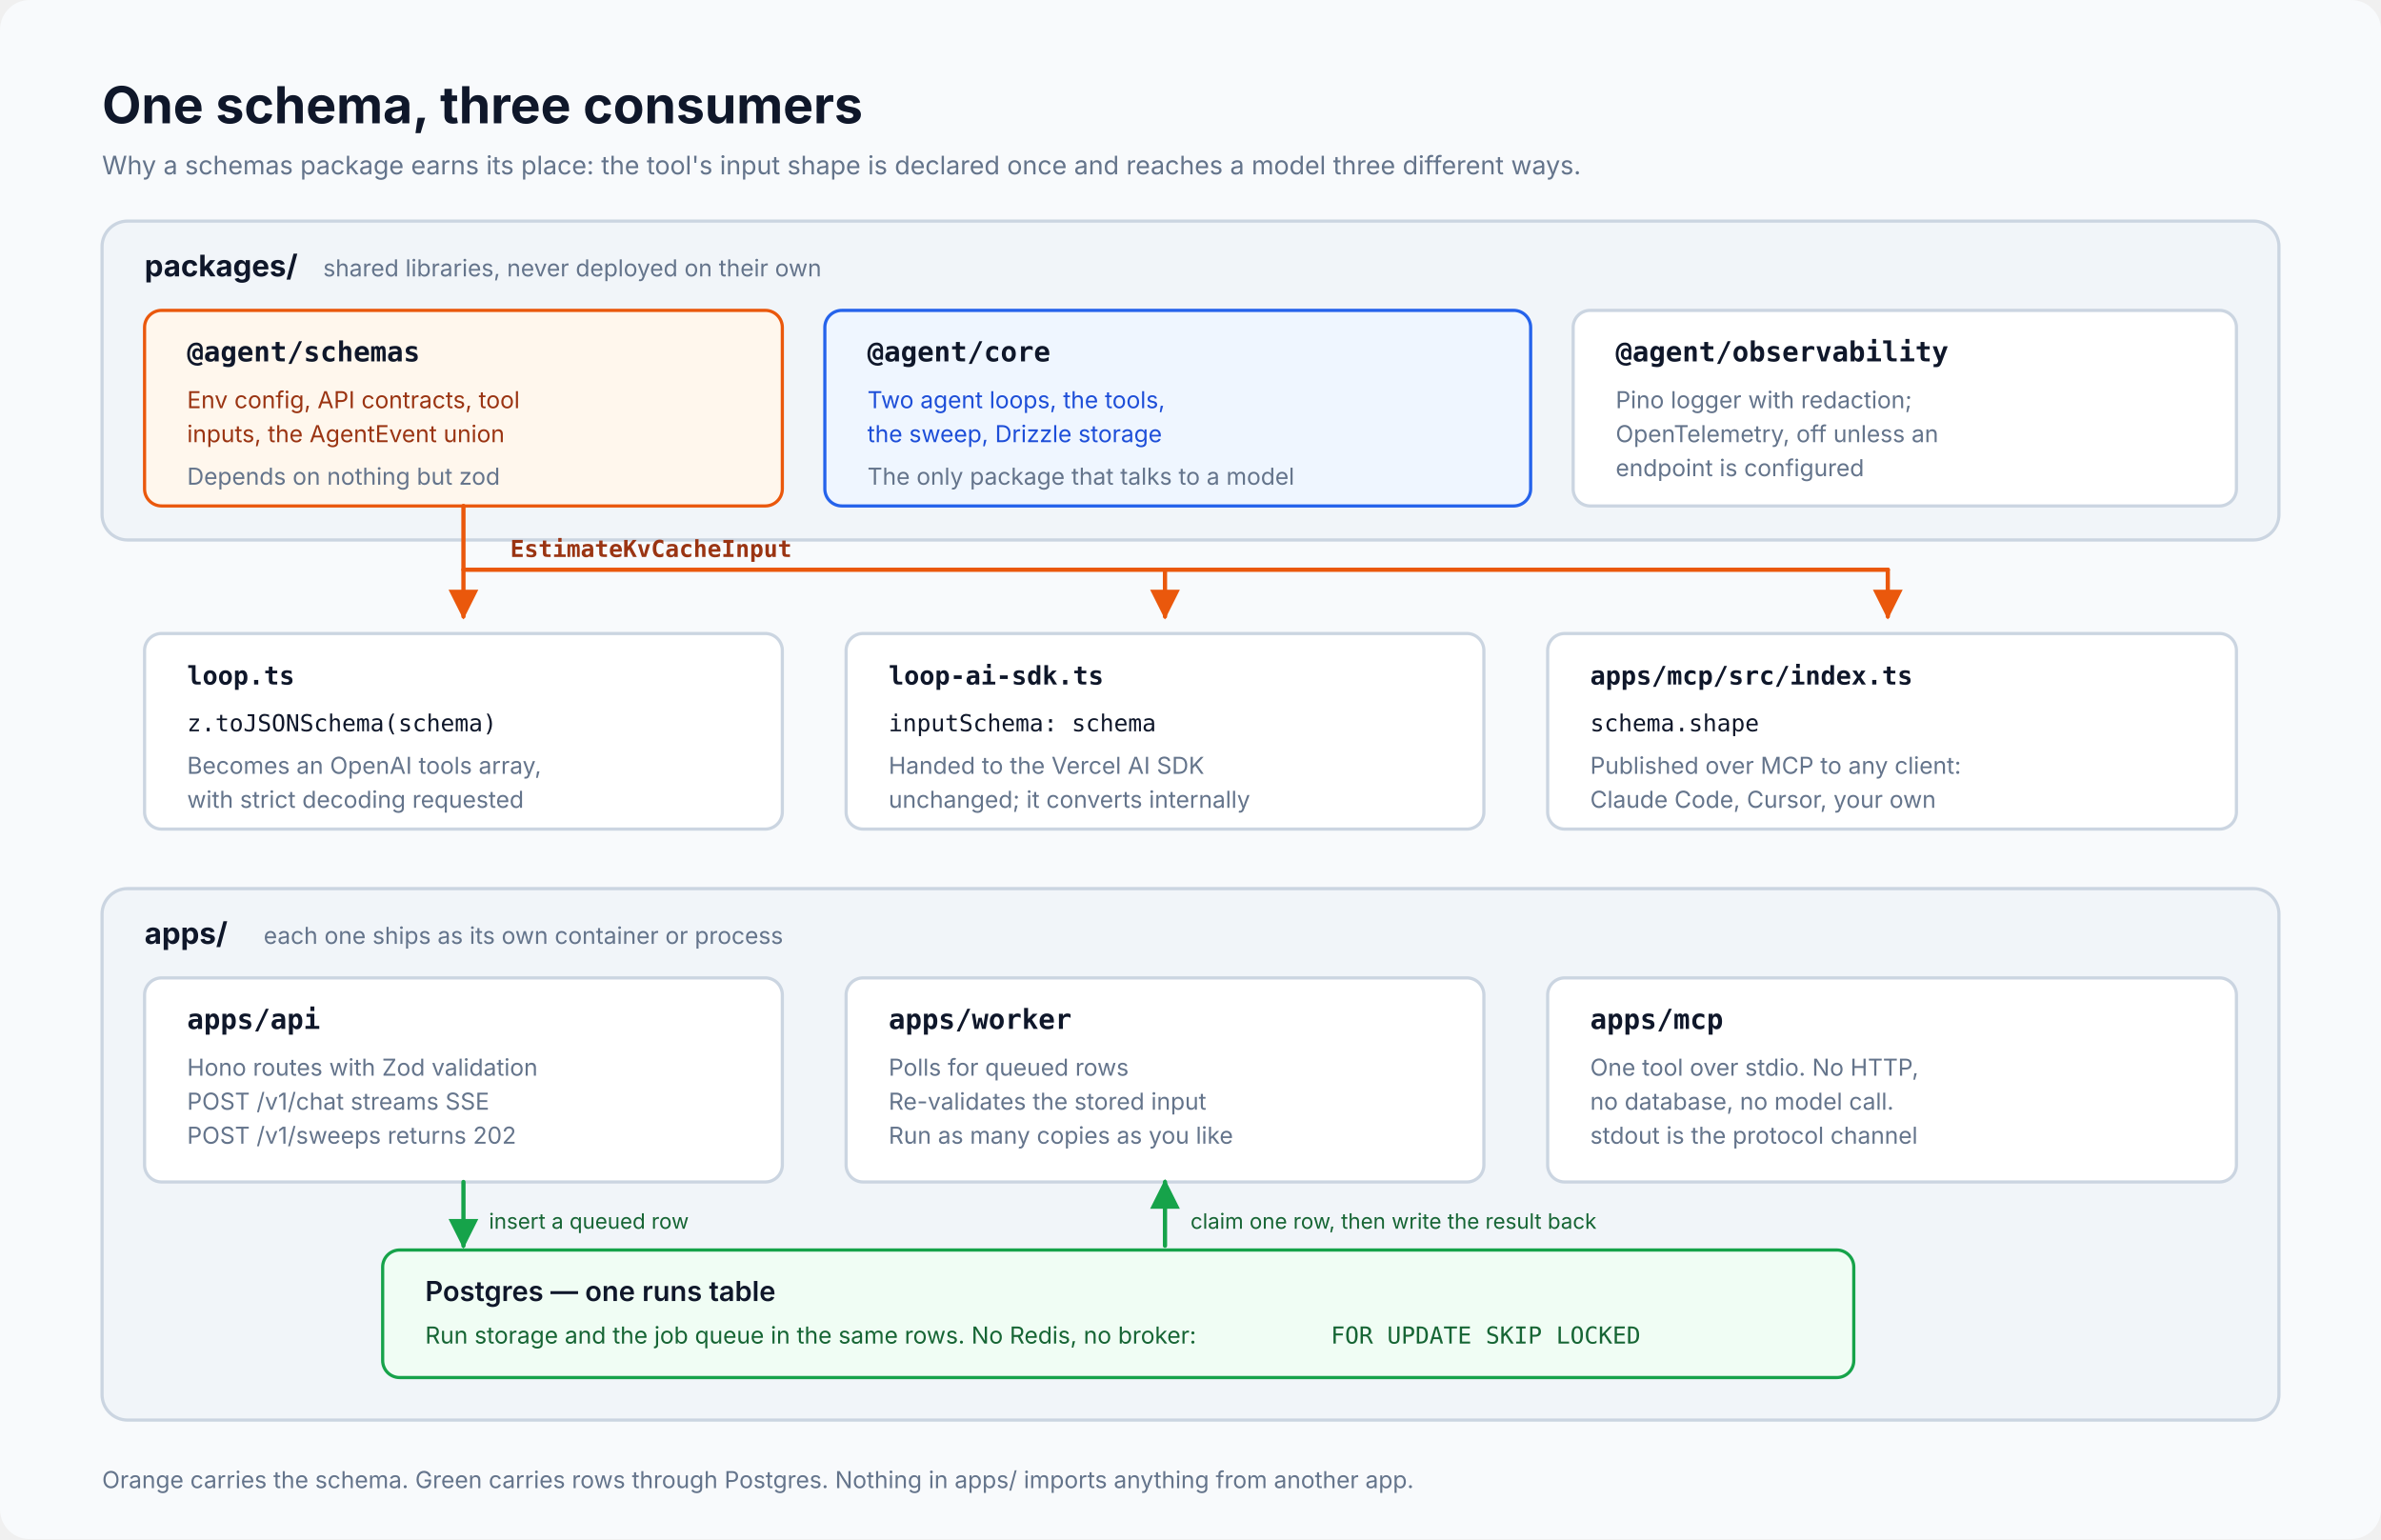
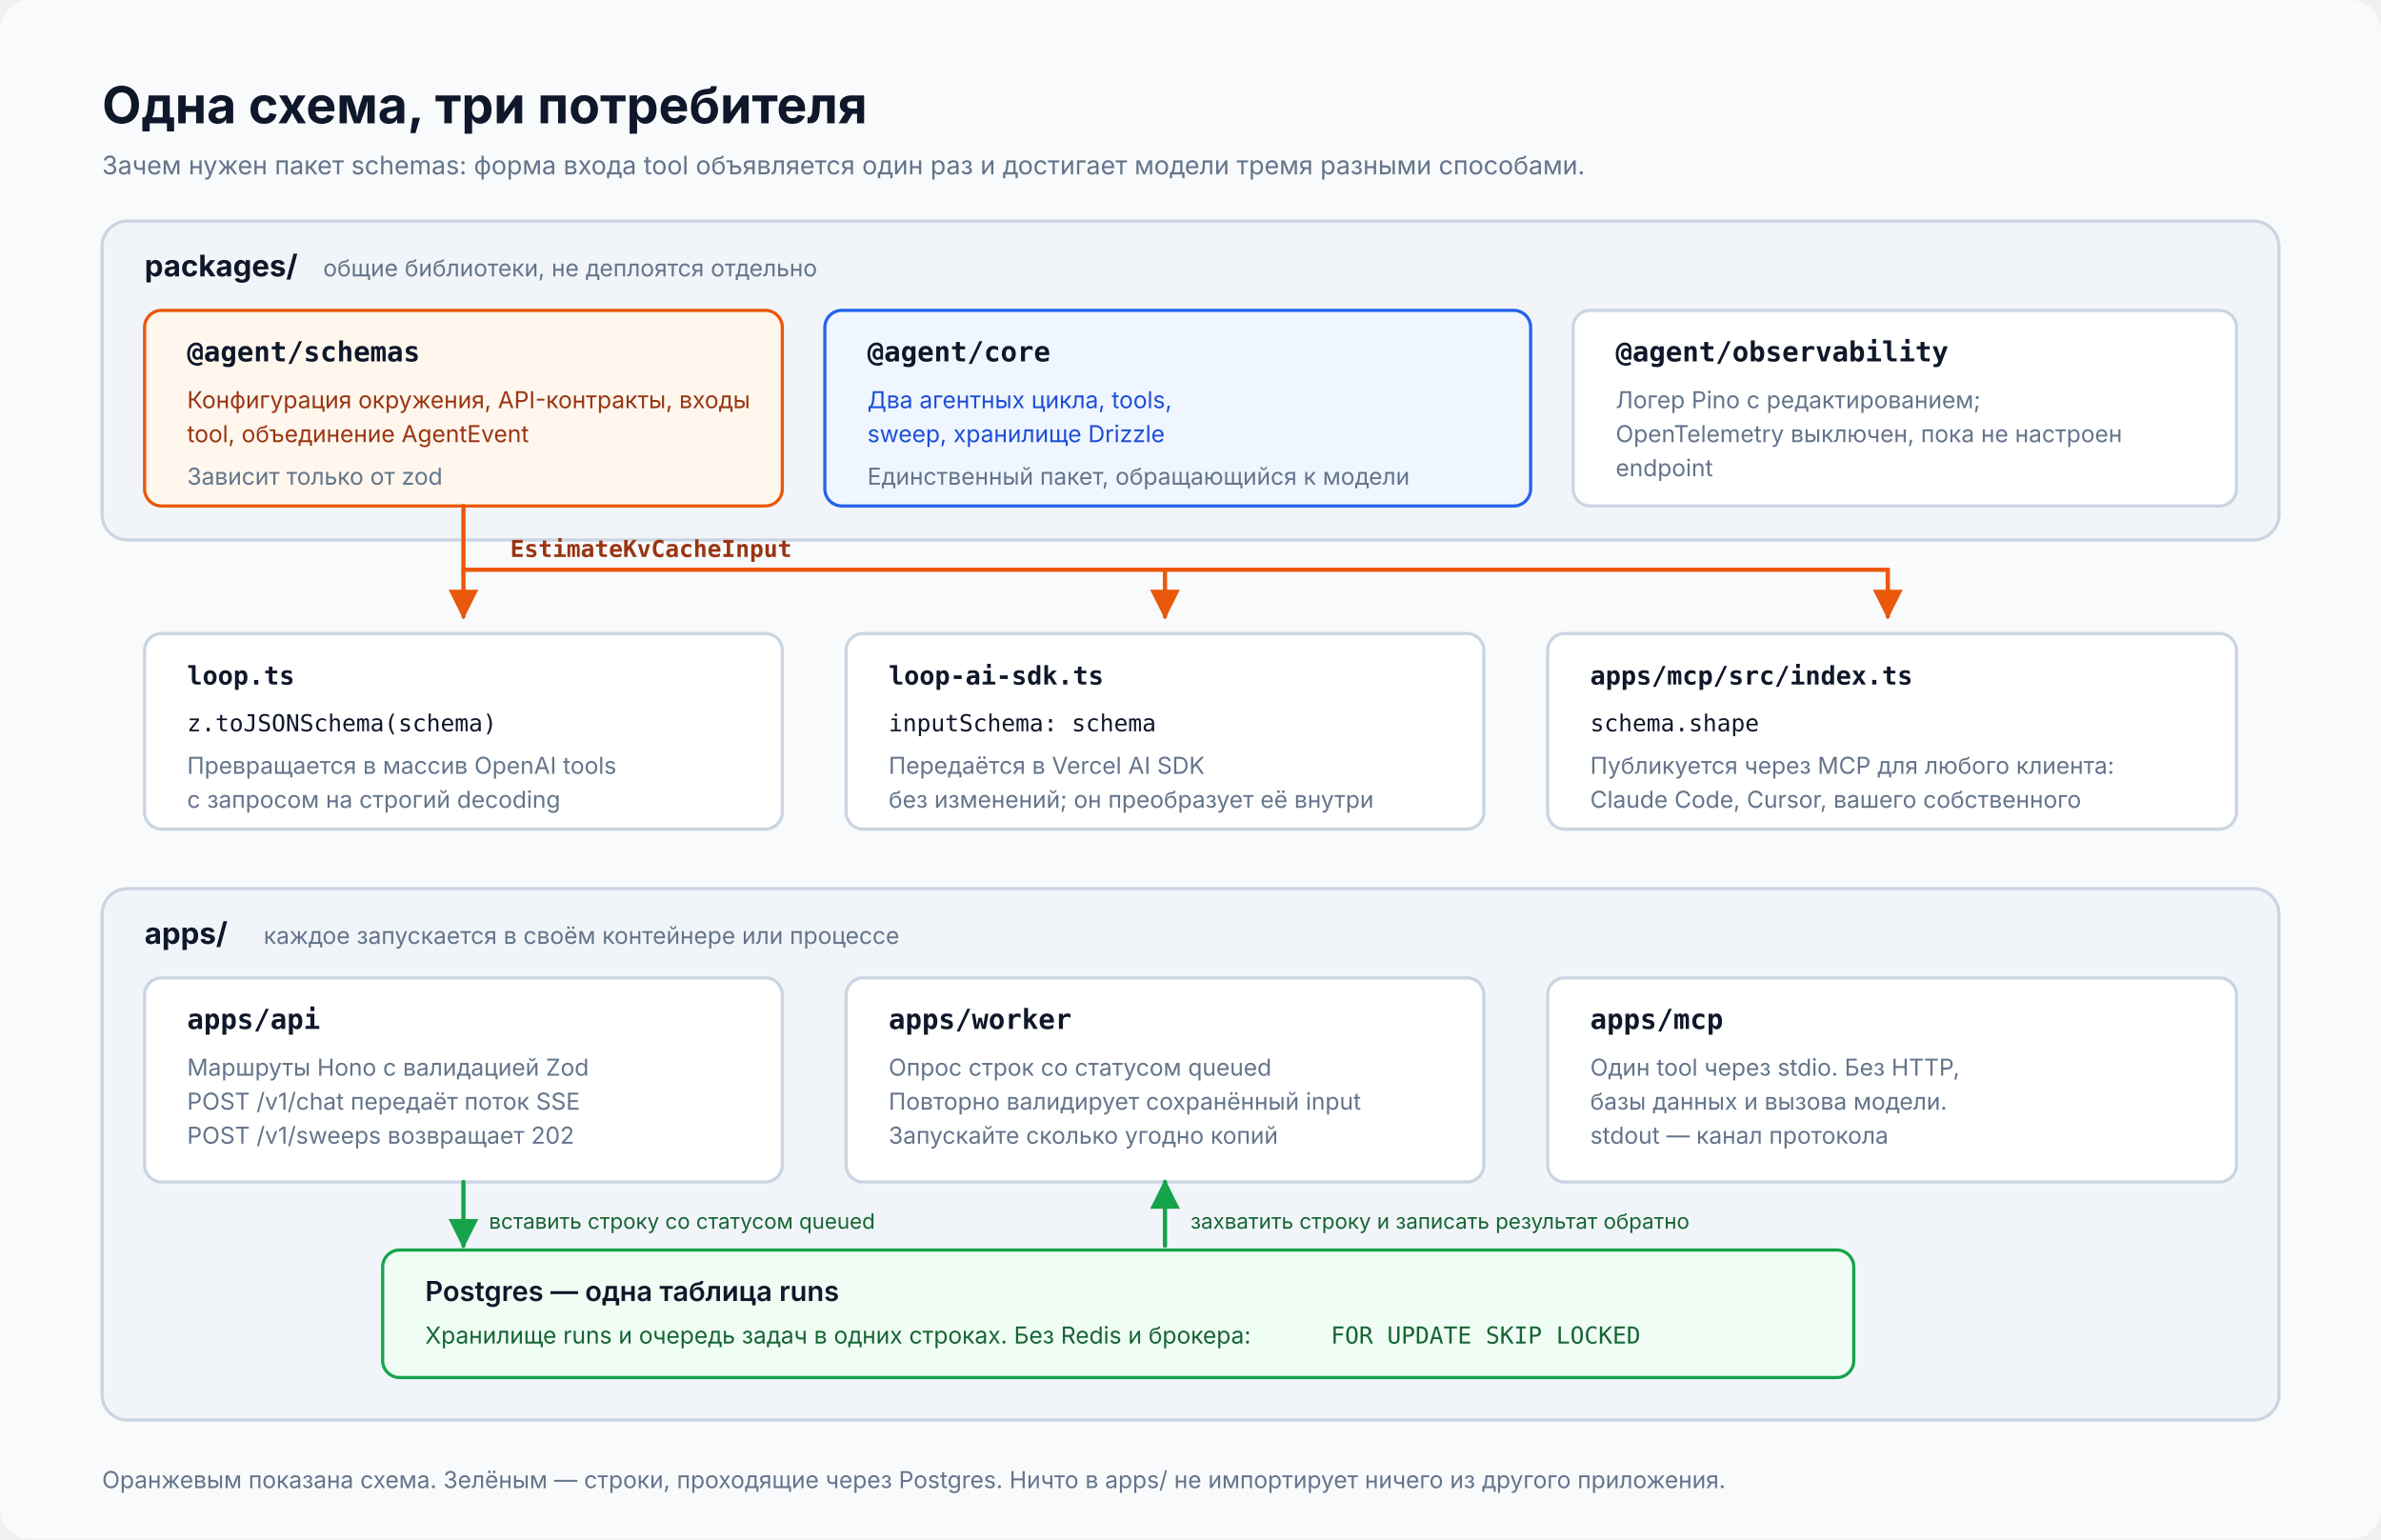
<svg xmlns="http://www.w3.org/2000/svg" viewBox="0 0 1120 724" width="1120" height="724" role="img" preserveAspectRatio="xMidYMid meet" shape-rendering="geometricPrecision" text-rendering="geometricPrecision" font-family="Inter, system-ui, sans-serif" data-visual-system="evidence-plate-v1">
  <style data-visual-system="evidence-plate-v1">
    * { animation: none !important; }
    .anim-box, .bar, .bar-text, .seq-item, .t-box, .flow { opacity: 1 !important; transform: none !important; }
    path, line, polyline { stroke-linecap: round; stroke-linejoin: round; }
  </style>
  <rect x="0" y="0" width="1120" height="724" rx="14" fill="#f8fafc" />
-   <text x="48" y="58" font-size="24" font-weight="700" fill="#0f172a">One schema, three consumers</text>
-   <text x="48" y="82" font-size="12" fill="#64748b">Why a schemas package earns its place: the tool's input shape is declared once and reaches a model three different ways.</text>
+   <text x="48" y="58" font-size="24" font-weight="700" fill="#0f172a">Одна схема, три потребителя</text>
+   <text x="48" y="82" font-size="12" fill="#64748b">Зачем нужен пакет schemas: форма входа tool объявляется один раз и достигает модели тремя разными способами.</text>
  <rect x="48" y="104" width="1024" height="150" rx="12" fill="#f1f5f9" stroke="#cbd5e1" stroke-width="1.5" />
  <text x="68" y="130" font-size="14" font-weight="700" fill="#0f172a">packages/</text>
-   <text x="152" y="130" font-size="11" fill="#64748b">shared libraries, never deployed on their own</text>
+   <text x="152" y="130" font-size="11" fill="#64748b">общие библиотеки, не деплоятся отдельно</text>
  <rect x="68" y="146" width="300" height="92" rx="8" fill="#fff7ed" stroke="#ea580c" stroke-width="1.5" />
  <text x="88" y="170" font-size="13" font-weight="600" fill="#0f172a" font-family="SFMono-Regular, Consolas, monospace">@agent/schemas</text>
-   <text x="88" y="192" font-size="11" fill="#9a3412">Env config, API contracts, tool</text>
-   <text x="88" y="208" font-size="11" fill="#9a3412">inputs, the AgentEvent union</text>
-   <text x="88" y="228" font-size="11" fill="#64748b">Depends on nothing but zod</text>
+   <text x="88" y="192" font-size="11" fill="#9a3412">Конфигурация окружения, API-контракты, входы</text>
+   <text x="88" y="208" font-size="11" fill="#9a3412">tool, объединение AgentEvent</text>
+   <text x="88" y="228" font-size="11" fill="#64748b">Зависит только от zod</text>
  <rect x="388" y="146" width="332" height="92" rx="8" fill="#eff6ff" stroke="#2563eb" stroke-width="1.5" />
  <text x="408" y="170" font-size="13" font-weight="600" fill="#0f172a" font-family="SFMono-Regular, Consolas, monospace">@agent/core</text>
-   <text x="408" y="192" font-size="11" fill="#1d4ed8">Two agent loops, the tools,</text>
-   <text x="408" y="208" font-size="11" fill="#1d4ed8">the sweep, Drizzle storage</text>
-   <text x="408" y="228" font-size="11" fill="#64748b">The only package that talks to a model</text>
+   <text x="408" y="192" font-size="11" fill="#1d4ed8">Два агентных цикла, tools,</text>
+   <text x="408" y="208" font-size="11" fill="#1d4ed8">sweep, хранилище Drizzle</text>
+   <text x="408" y="228" font-size="11" fill="#64748b">Единственный пакет, обращающийся к модели</text>
  <rect x="740" y="146" width="312" height="92" rx="8" fill="#ffffff" stroke="#cbd5e1" stroke-width="1.5" />
  <text x="760" y="170" font-size="13" font-weight="600" fill="#0f172a" font-family="SFMono-Regular, Consolas, monospace">@agent/observability</text>
-   <text x="760" y="192" font-size="11" fill="#64748b">Pino logger with redaction;</text>
-   <text x="760" y="208" font-size="11" fill="#64748b">OpenTelemetry, off unless an</text>
-   <text x="760" y="224" font-size="11" fill="#64748b">endpoint is configured</text>
+   <text x="760" y="192" font-size="11" fill="#64748b">Логер Pino с редактированием;</text>
+   <text x="760" y="208" font-size="11" fill="#64748b">OpenTelemetry выключен, пока не настроен</text>
+   <text x="760" y="224" font-size="11" fill="#64748b">endpoint</text>
  <path d="M 218 238 L 218 268 L 888 268" stroke="#ea580c" stroke-width="2" fill="none" />
  <text x="240" y="262" font-size="11" font-weight="600" font-family="SFMono-Regular, Consolas, monospace" fill="#9a3412">EstimateKvCacheInput</text>
  <path d="M 218 268 L 218 290" stroke="#ea580c" stroke-width="2" fill="none" marker-end="url(#w-warn)" />
  <path d="M 548 268 L 548 290" stroke="#ea580c" stroke-width="2" fill="none" marker-end="url(#w-warn)" />
  <path d="M 888 268 L 888 290" stroke="#ea580c" stroke-width="2" fill="none" marker-end="url(#w-warn)" />
  <rect x="68" y="298" width="300" height="92" rx="8" fill="#ffffff" stroke="#cbd5e1" stroke-width="1.5" />
  <text x="88" y="322" font-size="12" font-weight="600" fill="#0f172a" font-family="SFMono-Regular, Consolas, monospace">loop.ts</text>
  <text x="88" y="344" font-size="11" font-family="SFMono-Regular, Consolas, monospace" fill="#0f172a">z.toJSONSchema(schema)</text>
-   <text x="88" y="364" font-size="11" fill="#64748b">Becomes an OpenAI tools array,</text>
-   <text x="88" y="380" font-size="11" fill="#64748b">with strict decoding requested</text>
+   <text x="88" y="364" font-size="11" fill="#64748b">Превращается в массив OpenAI tools</text>
+   <text x="88" y="380" font-size="11" fill="#64748b">с запросом на строгий decoding</text>
  <rect x="398" y="298" width="300" height="92" rx="8" fill="#ffffff" stroke="#cbd5e1" stroke-width="1.5" />
  <text x="418" y="322" font-size="12" font-weight="600" fill="#0f172a" font-family="SFMono-Regular, Consolas, monospace">loop-ai-sdk.ts</text>
  <text x="418" y="344" font-size="11" font-family="SFMono-Regular, Consolas, monospace" fill="#0f172a">inputSchema: schema</text>
-   <text x="418" y="364" font-size="11" fill="#64748b">Handed to the Vercel AI SDK</text>
-   <text x="418" y="380" font-size="11" fill="#64748b">unchanged; it converts internally</text>
+   <text x="418" y="364" font-size="11" fill="#64748b">Передаётся в Vercel AI SDK</text>
+   <text x="418" y="380" font-size="11" fill="#64748b">без изменений; он преобразует её внутри</text>
  <rect x="728" y="298" width="324" height="92" rx="8" fill="#ffffff" stroke="#cbd5e1" stroke-width="1.5" />
  <text x="748" y="322" font-size="12" font-weight="600" fill="#0f172a" font-family="SFMono-Regular, Consolas, monospace">apps/mcp/src/index.ts</text>
  <text x="748" y="344" font-size="11" font-family="SFMono-Regular, Consolas, monospace" fill="#0f172a">schema.shape</text>
-   <text x="748" y="364" font-size="11" fill="#64748b">Published over MCP to any client:</text>
-   <text x="748" y="380" font-size="11" fill="#64748b">Claude Code, Cursor, your own</text>
+   <text x="748" y="364" font-size="11" fill="#64748b">Публикуется через MCP для любого клиента:</text>
+   <text x="748" y="380" font-size="11" fill="#64748b">Claude Code, Cursor, вашего собственного</text>
  <rect x="48" y="418" width="1024" height="250" rx="12" fill="#f1f5f9" stroke="#cbd5e1" stroke-width="1.5" />
  <text x="68" y="444" font-size="14" font-weight="700" fill="#0f172a">apps/</text>
-   <text x="124" y="444" font-size="11" fill="#64748b">each one ships as its own container or process</text>
+   <text x="124" y="444" font-size="11" fill="#64748b">каждое запускается в своём контейнере или процессе</text>
  <rect x="68" y="460" width="300" height="96" rx="8" fill="#ffffff" stroke="#cbd5e1" stroke-width="1.5" />
  <text x="88" y="484" font-size="13" font-weight="600" fill="#0f172a" font-family="SFMono-Regular, Consolas, monospace">apps/api</text>
-   <text x="88" y="506" font-size="11" fill="#64748b">Hono routes with Zod validation</text>
-   <text x="88" y="522" font-size="11" fill="#64748b">POST /v1/chat streams SSE</text>
-   <text x="88" y="538" font-size="11" fill="#64748b">POST /v1/sweeps returns 202</text>
+   <text x="88" y="506" font-size="11" fill="#64748b">Маршруты Hono с валидацией Zod</text>
+   <text x="88" y="522" font-size="11" fill="#64748b">POST /v1/chat передаёт поток SSE</text>
+   <text x="88" y="538" font-size="11" fill="#64748b">POST /v1/sweeps возвращает 202</text>
  <rect x="398" y="460" width="300" height="96" rx="8" fill="#ffffff" stroke="#cbd5e1" stroke-width="1.5" />
  <text x="418" y="484" font-size="13" font-weight="600" fill="#0f172a" font-family="SFMono-Regular, Consolas, monospace">apps/worker</text>
-   <text x="418" y="506" font-size="11" fill="#64748b">Polls for queued rows</text>
-   <text x="418" y="522" font-size="11" fill="#64748b">Re-validates the stored input</text>
-   <text x="418" y="538" font-size="11" fill="#64748b">Run as many copies as you like</text>
+   <text x="418" y="506" font-size="11" fill="#64748b">Опрос строк со статусом queued</text>
+   <text x="418" y="522" font-size="11" fill="#64748b">Повторно валидирует сохранённый input</text>
+   <text x="418" y="538" font-size="11" fill="#64748b">Запускайте сколько угодно копий</text>
  <rect x="728" y="460" width="324" height="96" rx="8" fill="#ffffff" stroke="#cbd5e1" stroke-width="1.5" />
  <text x="748" y="484" font-size="13" font-weight="600" fill="#0f172a" font-family="SFMono-Regular, Consolas, monospace">apps/mcp</text>
-   <text x="748" y="506" font-size="11" fill="#64748b">One tool over stdio. No HTTP,</text>
-   <text x="748" y="522" font-size="11" fill="#64748b">no database, no model call.</text>
-   <text x="748" y="538" font-size="11" fill="#64748b">stdout is the protocol channel</text>
+   <text x="748" y="506" font-size="11" fill="#64748b">Один tool через stdio. Без HTTP,</text>
+   <text x="748" y="522" font-size="11" fill="#64748b">базы данных и вызова модели.</text>
+   <text x="748" y="538" font-size="11" fill="#64748b">stdout — канал протокола</text>
  <path d="M 218 556 L 218 586" stroke="#16a34a" stroke-width="2" fill="none" marker-end="url(#w-ok)" />
-   <text x="230" y="578" font-size="10" fill="#166534">insert a queued row</text>
+   <text x="230" y="578" font-size="10" fill="#166534">вставить строку со статусом queued</text>
  <path d="M 548 586 L 548 556" stroke="#16a34a" stroke-width="2" fill="none" marker-end="url(#w-ok)" />
-   <text x="560" y="578" font-size="10" fill="#166534">claim one row, then write the result back</text>
+   <text x="560" y="578" font-size="10" fill="#166534">захватить строку и записать результат обратно</text>
  <rect x="180" y="588" width="692" height="60" rx="8" fill="#f0fdf4" stroke="#16a34a" stroke-width="1.5" />
-   <text x="200" y="612" font-size="13" font-weight="600" fill="#0f172a">Postgres — one runs table</text>
-   <text x="200" y="632" font-size="11" fill="#166534">Run storage and the job queue in the same rows. No Redis, no broker:</text>
+   <text x="200" y="612" font-size="13" font-weight="600" fill="#0f172a">Postgres — одна таблица runs</text>
+   <text x="200" y="632" font-size="11" fill="#166534">Хранилище runs и очередь задач в одних строках. Без Redis и брокера:</text>
  <text x="626" y="632" font-size="11" font-family="SFMono-Regular, Consolas, monospace" fill="#166534">FOR UPDATE SKIP LOCKED</text>
-   <text x="48" y="700" font-size="11" fill="#64748b">Orange carries the schema. Green carries rows through Postgres. Nothing in apps/ imports anything from another app.</text>
+   <text x="48" y="700" font-size="11" fill="#64748b">Оранжевым показана схема. Зелёным — строки, проходящие через Postgres. Ничто в apps/ не импортирует ничего из другого приложения.</text>
  <defs>
    <marker id="w-warn" viewBox="0 0 10 10" refX="9" refY="5" markerWidth="7" markerHeight="7" orient="auto-start-reverse">
      <path d="M 0 0 L 10 5 L 0 10 z" fill="#ea580c" />
    </marker>
    <marker id="w-ok" viewBox="0 0 10 10" refX="9" refY="5" markerWidth="7" markerHeight="7" orient="auto-start-reverse">
      <path d="M 0 0 L 10 5 L 0 10 z" fill="#16a34a" />
    </marker>
  </defs>
</svg>
